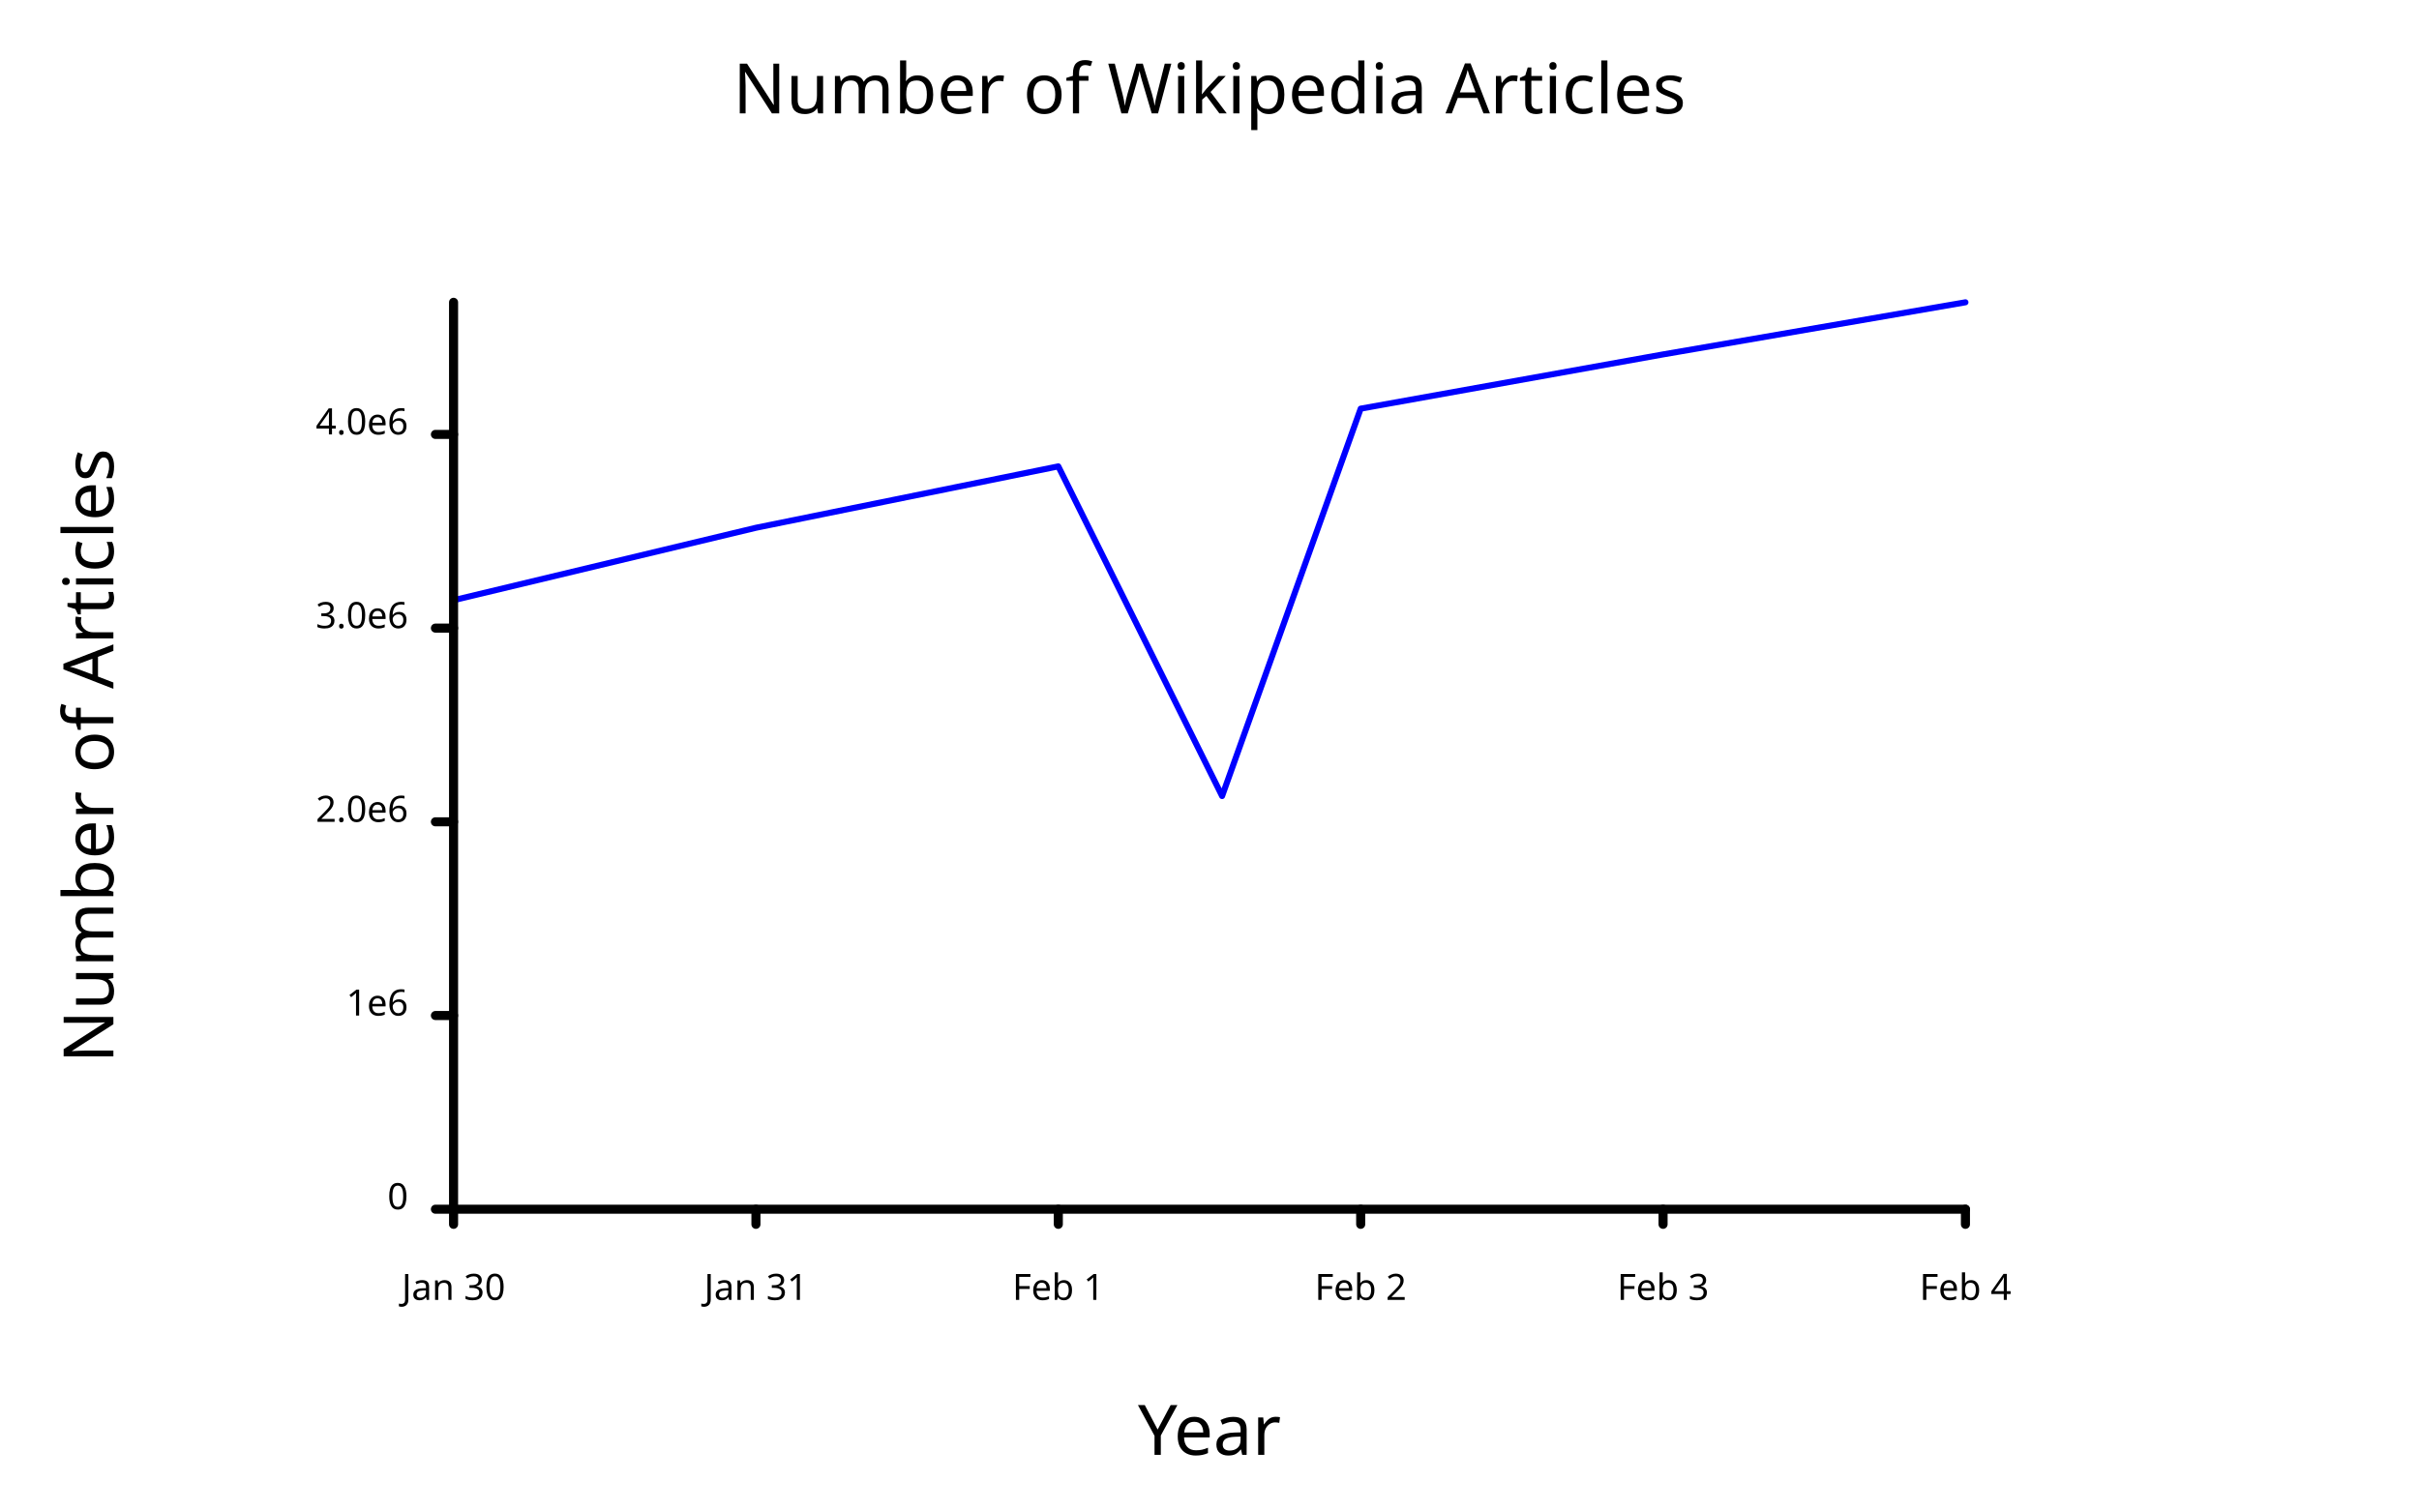
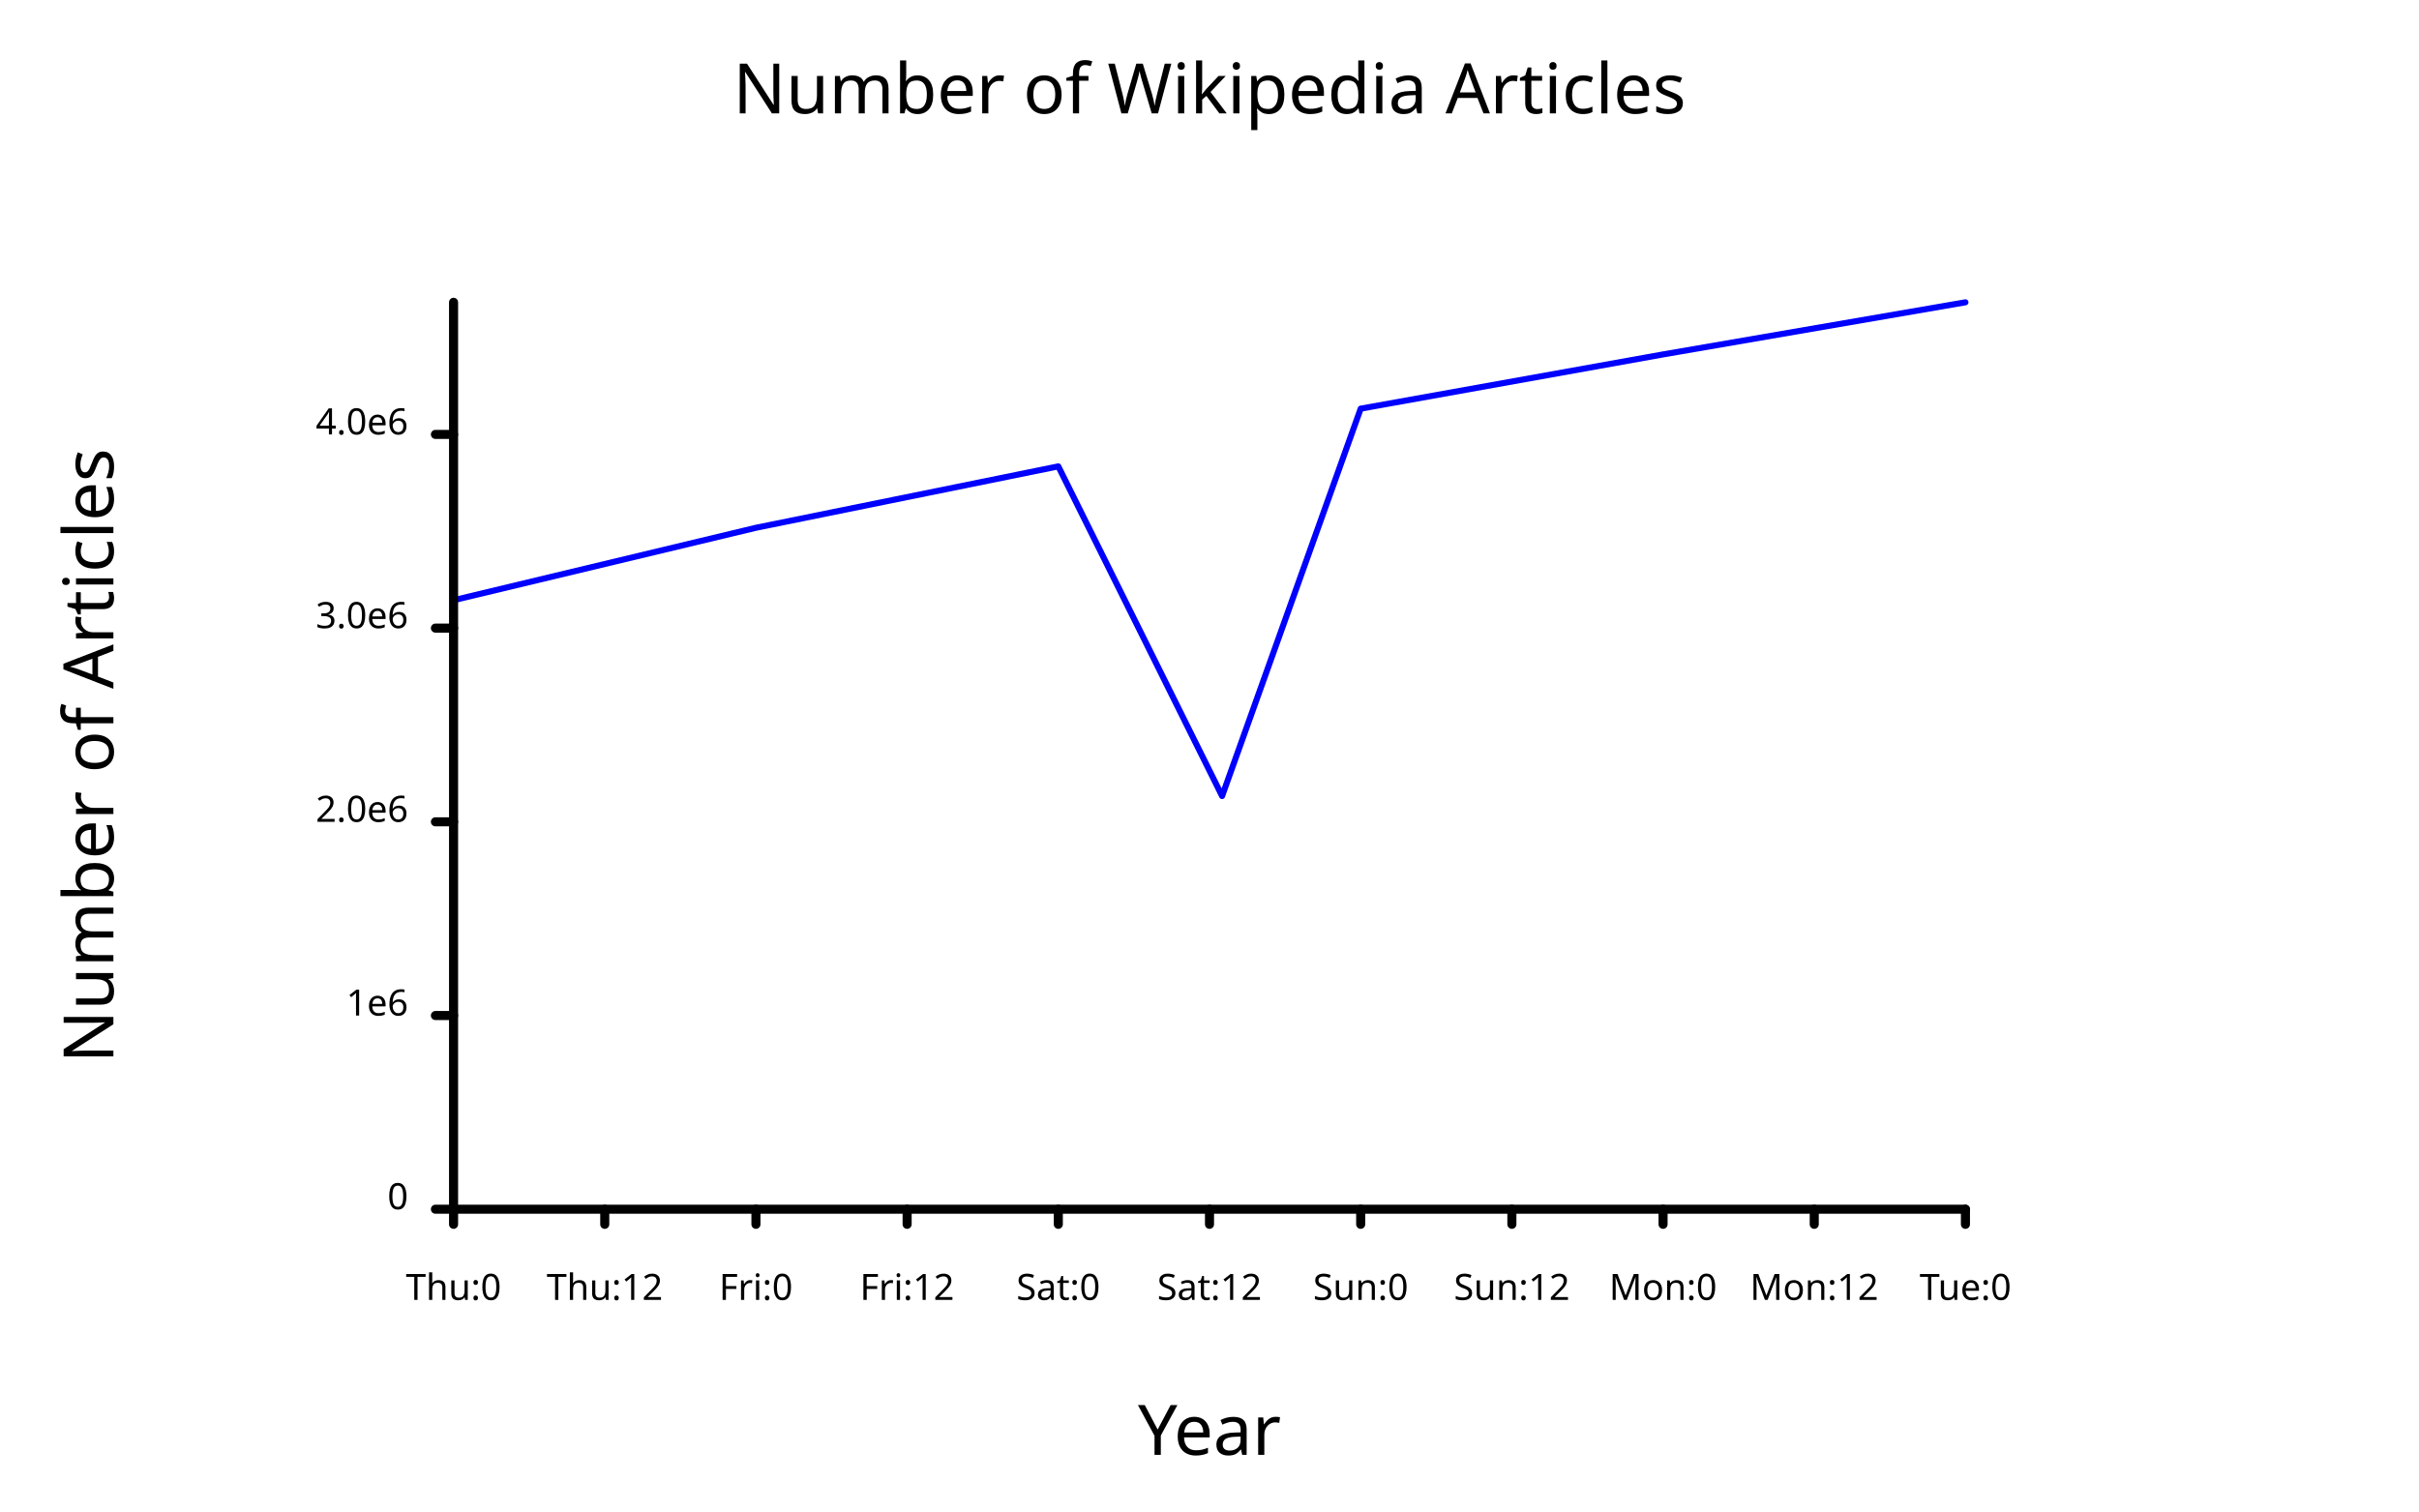
<svg xmlns="http://www.w3.org/2000/svg" class="poloto" width="800" height="500" viewBox="0 0 800 500">
  <style>.poloto { stroke-linecap:round; stroke-linejoin:round; font-family: 'Tahoma', sans-serif; background-color: AliceBlue;} .poloto_scatter{stroke-width:7} .poloto_line{stroke-width:2} .poloto_text{fill: black;} .poloto_axis_lines{stroke: black;stroke-width:3;fill:none;stroke-dasharray:none} .poloto0stroke{stroke:  blue;} .poloto1stroke{stroke:  red;} .poloto2stroke{stroke:  green;} .poloto3stroke{stroke:  gold;} .poloto4stroke{stroke:  aqua;} .poloto5stroke{stroke:  lime;} .poloto6stroke{stroke:  orange;} .poloto7stroke{stroke:  chocolate;} .poloto0fill{fill:blue;} .poloto1fill{fill:red;} .poloto2fill{fill:green;} .poloto3fill{fill:gold;} .poloto4fill{fill:aqua;} .poloto5fill{fill:lime;} .poloto6fill{fill:orange;} .poloto7fill{fill:chocolate;}</style>
  <text class="poloto_text poloto_legend_text" alignment-baseline="middle" text-anchor="start" font-size="large" x="675" y="100" />
  <path class="poloto_line poloto0stroke" fill="none" stroke="black" d=" M 150 198.548 L 250 174.584 L 350 154.272 L 404.166 263.328 L 450 135.177 L 550 117.236 L 650 100" />
  <text class="poloto_labels poloto_text poloto_title" alignment-baseline="start" text-anchor="middle" font-size="x-large" x="400" y="37.5"> Number of Wikipedia Articles</text>
  <text class="poloto_labels poloto_text poloto_xname" alignment-baseline="start" text-anchor="middle" font-size="x-large" x="400" y="481.25"> Year</text>
  <text class="poloto_labels poloto_text poloto_yname" alignment-baseline="start" text-anchor="middle" font-size="x-large" transform="rotate(-90,37.5,250)" x="37.5" y="250"> Number of Articles</text>
  <line class="poloto_axis_lines" stroke="black" x1="150" x2="150" y1="400" y2="405" />
-   <text class="poloto_tick_labels poloto_text" alignment-baseline="start" text-anchor="middle" x="150" y="430">Jan 30</text>
+   <text class="poloto_tick_labels poloto_text" alignment-baseline="start" text-anchor="middle" x="150" y="430">Thu:0</text>
+   <line class="poloto_axis_lines" stroke="black" x1="200" x2="200" y1="400" y2="405" />
+   <text class="poloto_tick_labels poloto_text" alignment-baseline="start" text-anchor="middle" x="200" y="430">Thu:12</text>
  <line class="poloto_axis_lines" stroke="black" x1="250" x2="250" y1="400" y2="405" />
-   <text class="poloto_tick_labels poloto_text" alignment-baseline="start" text-anchor="middle" x="250" y="430">Jan 31</text>
+   <text class="poloto_tick_labels poloto_text" alignment-baseline="start" text-anchor="middle" x="250" y="430">Fri:0</text>
+   <line class="poloto_axis_lines" stroke="black" x1="300" x2="300" y1="400" y2="405" />
+   <text class="poloto_tick_labels poloto_text" alignment-baseline="start" text-anchor="middle" x="300" y="430">Fri:12</text>
  <line class="poloto_axis_lines" stroke="black" x1="350" x2="350" y1="400" y2="405" />
-   <text class="poloto_tick_labels poloto_text" alignment-baseline="start" text-anchor="middle" x="350" y="430">Feb 1</text>
+   <text class="poloto_tick_labels poloto_text" alignment-baseline="start" text-anchor="middle" x="350" y="430">Sat:0</text>
+   <line class="poloto_axis_lines" stroke="black" x1="400" x2="400" y1="400" y2="405" />
+   <text class="poloto_tick_labels poloto_text" alignment-baseline="start" text-anchor="middle" x="400" y="430">Sat:12</text>
  <line class="poloto_axis_lines" stroke="black" x1="450" x2="450" y1="400" y2="405" />
-   <text class="poloto_tick_labels poloto_text" alignment-baseline="start" text-anchor="middle" x="450" y="430">Feb 2</text>
+   <text class="poloto_tick_labels poloto_text" alignment-baseline="start" text-anchor="middle" x="450" y="430">Sun:0</text>
+   <line class="poloto_axis_lines" stroke="black" x1="500" x2="500" y1="400" y2="405" />
+   <text class="poloto_tick_labels poloto_text" alignment-baseline="start" text-anchor="middle" x="500" y="430">Sun:12</text>
  <line class="poloto_axis_lines" stroke="black" x1="550" x2="550" y1="400" y2="405" />
-   <text class="poloto_tick_labels poloto_text" alignment-baseline="start" text-anchor="middle" x="550" y="430">Feb 3</text>
+   <text class="poloto_tick_labels poloto_text" alignment-baseline="start" text-anchor="middle" x="550" y="430">Mon:0</text>
+   <line class="poloto_axis_lines" stroke="black" x1="600" x2="600" y1="400" y2="405" />
+   <text class="poloto_tick_labels poloto_text" alignment-baseline="start" text-anchor="middle" x="600" y="430">Mon:12</text>
  <line class="poloto_axis_lines" stroke="black" x1="650" x2="650" y1="400" y2="405" />
-   <text class="poloto_tick_labels poloto_text" alignment-baseline="start" text-anchor="middle" x="650" y="430">Feb 4</text>
+   <text class="poloto_tick_labels poloto_text" alignment-baseline="start" text-anchor="middle" x="650" y="430">Tue:0</text>
  <line class="poloto_axis_lines" stroke="black" x1="150" x2="144" y1="400" y2="400" />
  <text class="poloto_tick_labels poloto_text" alignment-baseline="middle" text-anchor="end" x="135" y="400">0</text>
  <line class="poloto_axis_lines" stroke="black" x1="150" x2="144" y1="335.925" y2="335.925" />
  <text class="poloto_tick_labels poloto_text" alignment-baseline="middle" text-anchor="end" x="135" y="335.925">1e6</text>
  <line class="poloto_axis_lines" stroke="black" x1="150" x2="144" y1="271.85" y2="271.85" />
  <text class="poloto_tick_labels poloto_text" alignment-baseline="middle" text-anchor="end" x="135" y="271.85">2.0e6</text>
  <line class="poloto_axis_lines" stroke="black" x1="150" x2="144" y1="207.774" y2="207.774" />
  <text class="poloto_tick_labels poloto_text" alignment-baseline="middle" text-anchor="end" x="135" y="207.774">3.0e6</text>
  <line class="poloto_axis_lines" stroke="black" x1="150" x2="144" y1="143.699" y2="143.699" />
  <text class="poloto_tick_labels poloto_text" alignment-baseline="middle" text-anchor="end" x="135" y="143.699">4.0e6</text>
  <path stroke="black" fill="none" class="poloto_axis_lines" d=" M 150 400 L 650 400" />
  <path stroke="black" fill="none" class="poloto_axis_lines" d=" M 150 400 L 150 100" />
</svg>
